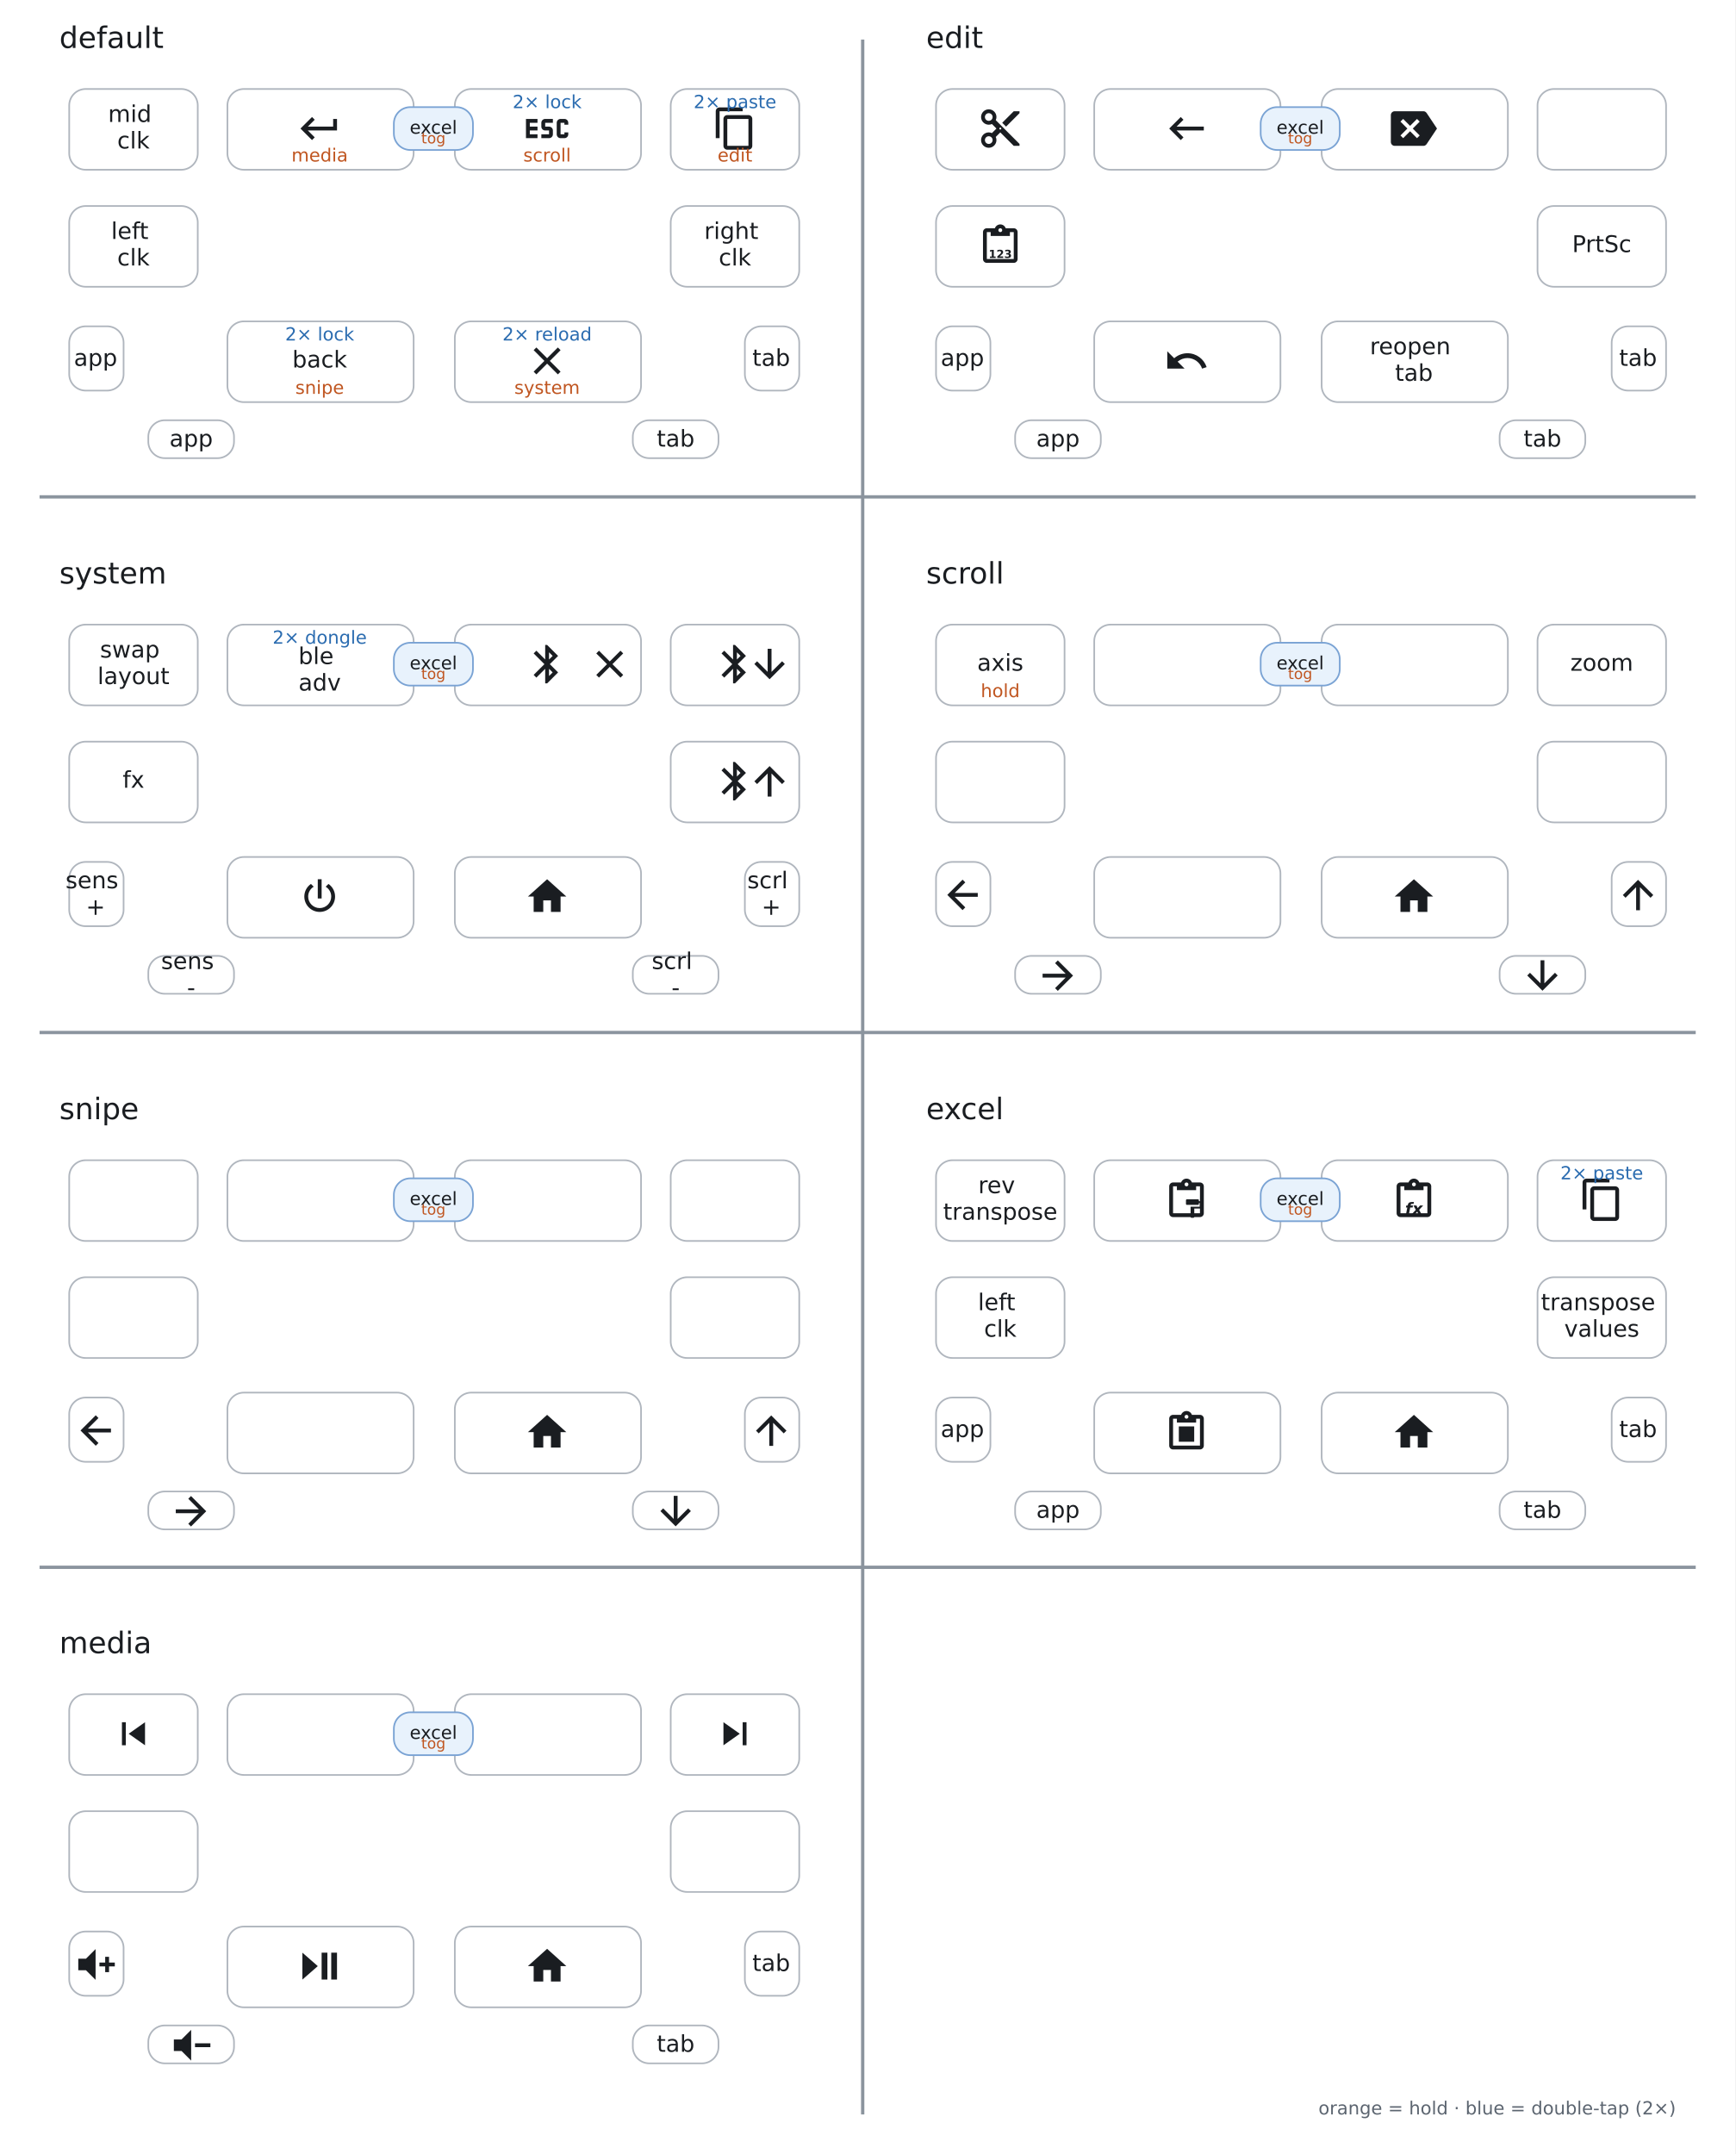
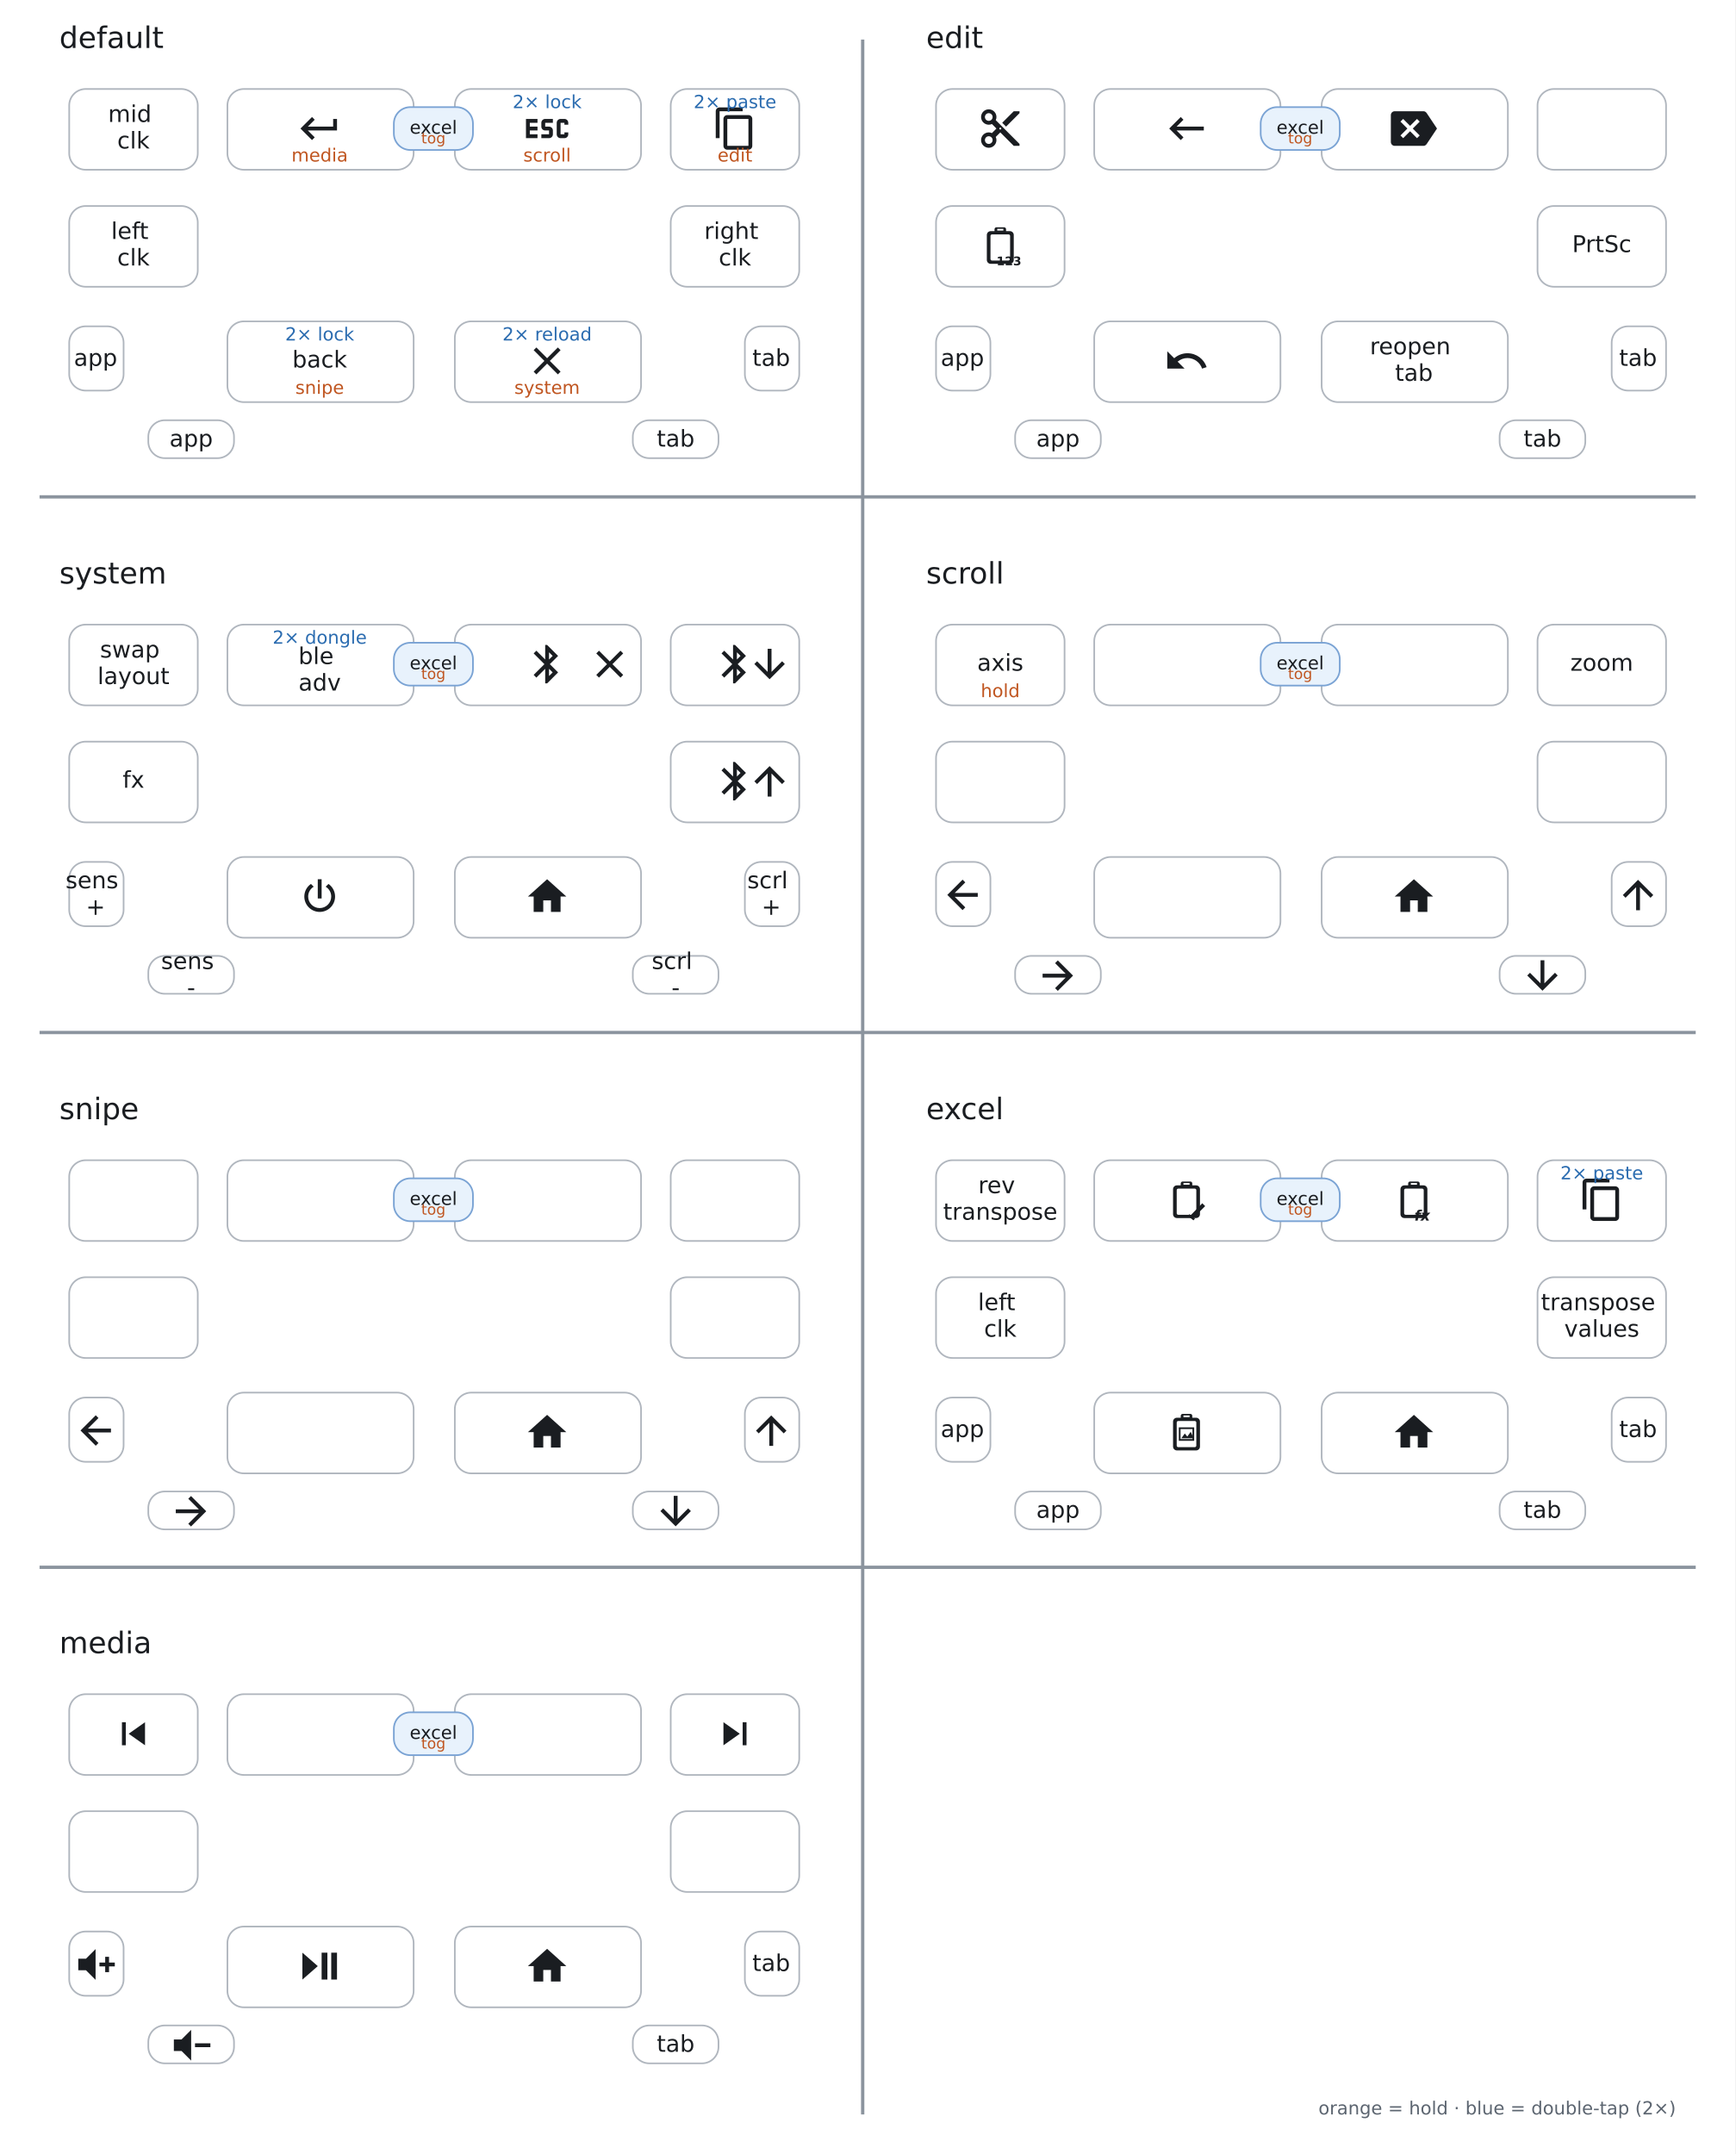
<svg xmlns="http://www.w3.org/2000/svg" xmlns:xlink="http://www.w3.org/1999/xlink" width="1053" height="1307.0" viewBox="0 0 1053 1307.0" class="keymap">
  <rect id="page-bg" width="100%" height="100%" fill="#ffffff" />
  <g id="layer-dividers" fill="none" stroke="#8b949e" stroke-width="2" stroke-linecap="butt">
    <line class="layer-divider-h" x1="24.0" y1="301.5" x2="1029.0" y2="301.5" />
    <line class="layer-divider-h" x1="24.0" y1="626.5" x2="1029.0" y2="626.5" />
    <line class="layer-divider-h" x1="24.0" y1="951.0" x2="1029.0" y2="951.0" />
    <line class="layer-divider-v" x1="523.5" y1="24.0" x2="523.5" y2="1283.0" />
  </g>
  <defs>/* start glyphs */
<symbol id="excel-copy-picture" viewBox="0 0 24 24">
-       <path fill="#1a1d21" d="M19,3H14.82C14.4,1.84 13.3,1 12,1C10.7,1 9.6,1.84 9.18,3H5A2,2 0 0,0 3,5V19A2,2 0 0,0 5,21H19A2,2 0 0,0 21,19V5A2,2 0 0,0 19,3M12,3A1,1 0 0,1 13,4A1,1 0 0,1 12,5A1,1 0 0,1 11,4A1,1 0 0,1 12,3M7,7H17V5H19V19H5V5H7V7Z" />
-       <path fill="#1a1d21" d="M8,9H16V17H8V9M9.5,15.5L11,13.5L12.25,15.1L14,12.5L15.5,15.5H9.5Z" />
+       <path fill="#1a1d21" fill-rule="evenodd" d="M7,4.5 H17 A2,2 0 0 1 19,6.5 V19.5 A2,2 0 0 1 17,21.5 H7 A2,2 0 0 1 5,19.5 V6.5 A2,2 0 0 1 7,4.5 Z M7.7,6.2 H16.3 A0.8,0.8 0 0 1 17.1,7 V19 A0.8,0.8 0 0 1 16.3,19.8 H7.7 A0.8,0.8 0 0 1 6.9,19 V7 A0.8,0.8 0 0 1 7.7,6.2 Z" />
+       <path fill="#1a1d21" fill-rule="evenodd" d="M10,2.5 H14 A1,1 0 0 1 15,3.5 V4.8 H9 V3.5 A1,1 0 0 1 10,2.5 Z M10.4,3.3 H13.6 V4.2 H10.4 Z" />
+       <path fill="#1a1d21" fill-rule="evenodd" d="M8,9.5 H16 V16.5 H8 Z M8.9,10.4 H15.1 V15.6 H8.9 Z" />
+       <path fill="#1a1d21" d="M9.3,15.2 11.1,12.7 12.4,14.3 14.2,11.8 15.7,15.2 Z" />
    </symbol>
    <symbol id="excel-paste-format" viewBox="0 0 24 24">
-       <path fill="#1a1d21" d="M19,3H14.82C14.4,1.84 13.3,1 12,1C10.7,1 9.6,1.84 9.18,3H5A2,2 0 0,0 3,5V19A2,2 0 0,0 5,21H19A2,2 0 0,0 21,19V5A2,2 0 0,0 19,3M12,3A1,1 0 0,1 13,4A1,1 0 0,1 12,5A1,1 0 0,1 11,4A1,1 0 0,1 12,3M7,7H17V5H19V19H5V5H7V7Z" />
-       <g transform="translate(9.8,10.8) scale(0.48)">
-         <path fill="#1a1d21" d="M18,4V3A1,1 0 0,0 17,2H5A1,1 0 0,0 4,3V7A1,1 0 0,0 5,8H17A1,1 0 0,0 18,7V6H19V10H9V21A1,1 0 0,0 10,22H12A1,1 0 0,0 13,21V12H21V4H18Z" />
+       <path fill="#1a1d21" fill-rule="evenodd" d="M7,4.5 H17 A2,2 0 0 1 19,6.5 V19.5 A2,2 0 0 1 17,21.5 H7 A2,2 0 0 1 5,19.5 V6.5 A2,2 0 0 1 7,4.5 Z M7.7,6.2 H16.3 A0.8,0.8 0 0 1 17.1,7 V19 A0.8,0.8 0 0 1 16.3,19.8 H7.7 A0.8,0.8 0 0 1 6.9,19 V7 A0.8,0.8 0 0 1 7.7,6.2 Z" />
+       <path fill="#1a1d21" fill-rule="evenodd" d="M10,2.5 H14 A1,1 0 0 1 15,3.5 V4.8 H9 V3.5 A1,1 0 0 1 10,2.5 Z M10.4,3.3 H13.6 V4.2 H10.4 Z" />
+       <g transform="translate(12.4,13.5)">
+         <path fill="#1a1d21" d="M7.8,0.3 9.3,1.8 3.5,7.6 1.6,8.1 2.1,6.2 Z" />
+         <path fill="#1a1d21" d="M0.3,6.9 3.2,9.2 4.0,8.3 1.1,6.0 Z" />
      </g>
    </symbol>
    <symbol id="excel-paste-formulas" viewBox="0 0 24 24">
-       <path fill="#1a1d21" d="M19,3H14.82C14.4,1.84 13.3,1 12,1C10.7,1 9.6,1.84 9.18,3H5A2,2 0 0,0 3,5V19A2,2 0 0,0 5,21H19A2,2 0 0,0 21,19V5A2,2 0 0,0 19,3M12,3A1,1 0 0,1 13,4A1,1 0 0,1 12,5A1,1 0 0,1 11,4A1,1 0 0,1 12,3M7,7H17V5H19V19H5V5H7V7Z" />
-       <text x="12" y="17.2" text-anchor="middle" font-family="DejaVu Sans" font-size="8.5" font-style="italic" font-weight="700" fill="#1a1d21">fx</text>
+       <path fill="#1a1d21" fill-rule="evenodd" d="M7,4.5 H17 A2,2 0 0 1 19,6.5 V19.5 A2,2 0 0 1 17,21.5 H7 A2,2 0 0 1 5,19.5 V6.5 A2,2 0 0 1 7,4.5 Z M7.7,6.2 H16.3 A0.8,0.8 0 0 1 17.1,7 V19 A0.8,0.8 0 0 1 16.3,19.8 H7.7 A0.8,0.8 0 0 1 6.9,19 V7 A0.8,0.8 0 0 1 7.7,6.2 Z" />
+       <path fill="#1a1d21" fill-rule="evenodd" d="M10,2.5 H14 A1,1 0 0 1 15,3.5 V4.8 H9 V3.5 A1,1 0 0 1 10,2.5 Z M10.4,3.3 H13.6 V4.2 H10.4 Z" />
+       <text x="16.3" y="20.7" text-anchor="middle" font-family="DejaVu Sans,sans-serif" font-size="7.5" font-style="italic" font-weight="700" fill="#1a1d21">fx</text>
    </symbol>
    <symbol id="excel-paste-values" viewBox="0 0 24 24">
-       <path fill="#1a1d21" d="M19,3H14.82C14.4,1.84 13.3,1 12,1C10.7,1 9.6,1.84 9.18,3H5A2,2 0 0,0 3,5V19A2,2 0 0,0 5,21H19A2,2 0 0,0 21,19V5A2,2 0 0,0 19,3M12,3A1,1 0 0,1 13,4A1,1 0 0,1 12,5A1,1 0 0,1 11,4A1,1 0 0,1 12,3M7,7H17V5H19V19H5V5H7V7Z" />
-       <text x="12" y="16.8" text-anchor="middle" font-family="DejaVu Sans" font-size="5.8" font-weight="700" fill="#1a1d21">123</text>
+       <path fill="#1a1d21" fill-rule="evenodd" d="M7,4.5 H17 A2,2 0 0 1 19,6.5 V19.5 A2,2 0 0 1 17,21.5 H7 A2,2 0 0 1 5,19.5 V6.5 A2,2 0 0 1 7,4.5 Z M7.7,6.2 H16.3 A0.8,0.8 0 0 1 17.1,7 V19 A0.8,0.8 0 0 1 16.3,19.8 H7.7 A0.8,0.8 0 0 1 6.9,19 V7 A0.8,0.8 0 0 1 7.7,6.2 Z" />
+       <path fill="#1a1d21" fill-rule="evenodd" d="M10,2.5 H14 A1,1 0 0 1 15,3.5 V4.8 H9 V3.5 A1,1 0 0 1 10,2.5 Z M10.4,3.3 H13.6 V4.2 H10.4 Z" />
+       <text x="16.5" y="20.5" text-anchor="middle" font-family="DejaVu Sans,sans-serif" font-size="6.2" font-weight="700" fill="#1a1d21">123</text>
    </symbol>
    <symbol id="mdi:arrow-down" viewBox="0 0 24 24">
      <path fill="#1a1d21" d="M11,4H13V16L18.5,10.5L19.92,11.92L12,19.84L4.08,11.92L5.5,10.5L11,16V4Z" />
    </symbol>
    <symbol id="mdi:arrow-left" viewBox="0 0 24 24">
      <path fill="#1a1d21" d="M20,11V13H8L13.5,18.5L12.08,19.92L4.16,12L12.08,4.08L13.5,5.5L8,11H20Z" />
    </symbol>
    <symbol id="mdi:arrow-right" viewBox="0 0 24 24">
      <path fill="#1a1d21" d="M4,11V13H16L10.5,18.5L11.92,19.92L19.84,12L11.92,4.08L10.5,5.5L16,11H4Z" />
    </symbol>
    <symbol id="mdi:arrow-up" viewBox="0 0 24 24">
      <path fill="#1a1d21" d="M13,20H11V8L5.5,13.5L4.08,12.08L12,4.16L19.92,12.08L18.5,13.5L13,8V20Z" />
    </symbol>
    <symbol id="mdi:backspace-reverse" viewBox="0 0 24 24">
      <path fill="#1a1d21" d="M2,21H17C17.7,21 18.2,20.6 18.6,20.1L24,12L18.6,3.9C18.2,3.4 17.7,3 17,3H2A2,2 0 0,0 0,5V19A2,2 0 0,0 2,21M5,8.4L6.4,7L10,10.6L13.6,7L15,8.4L11.4,12L15,15.6L13.6,17L10,13.4L6.4,17L5,15.6L8.6,12" />
    </symbol>
    <symbol id="mdi:bluetooth" viewBox="0 0 24 24">
      <path fill="#1a1d21" d="M14.88,16.29L13,18.17V14.41M13,5.83L14.88,7.71L13,9.58M17.71,7.71L12,2H11V9.58L6.41,5L5,6.41L10.59,12L5,17.58L6.41,19L11,14.41V22H12L17.71,16.29L13.41,12L17.71,7.71Z" />
    </symbol>
    <symbol id="mdi:close" viewBox="0 0 24 24">
      <path fill="#1a1d21" d="M19,6.41L17.59,5L12,10.59L6.41,5L5,6.41L10.59,12L5,17.59L6.41,19L12,13.41L17.59,19L19,17.59L13.41,12L19,6.41Z" />
    </symbol>
    <symbol id="mdi:content-copy" viewBox="0 0 24 24">
      <path fill="#1a1d21" d="M19,21H8V7H19M19,5H8A2,2 0 0,0 6,7V21A2,2 0 0,0 8,23H19A2,2 0 0,0 21,21V7A2,2 0 0,0 19,5M16,1H4A2,2 0 0,0 2,3V17H4V3H16V1Z" />
    </symbol>
    <symbol id="mdi:content-cut" viewBox="0 0 24 24">
      <path fill="#1a1d21" d="M19,3L13,9L15,11L22,4V3M12,12.5A0.5,0.5 0 0,1 11.5,12A0.5,0.5 0 0,1 12,11.5A0.5,0.5 0 0,1 12.5,12A0.5,0.5 0 0,1 12,12.5M6,20A2,2 0 0,1 4,18C4,16.89 4.9,16 6,16A2,2 0 0,1 8,18C8,19.11 7.1,20 6,20M6,8A2,2 0 0,1 4,6C4,4.89 4.9,4 6,4A2,2 0 0,1 8,6C8,7.11 7.1,8 6,8M9.64,7.64C9.87,7.14 10,6.59 10,6A4,4 0 0,0 6,2A4,4 0 0,0 2,6A4,4 0 0,0 6,10C6.59,10 7.14,9.87 7.64,9.64L10,12L7.64,14.36C7.14,14.13 6.59,14 6,14A4,4 0 0,0 2,18A4,4 0 0,0 6,22A4,4 0 0,0 10,18C10,17.41 9.87,16.86 9.64,16.36L12,14L19,21H22V20L9.64,7.64Z" />
    </symbol>
    <symbol id="mdi:home" viewBox="0 0 24 24">
      <path fill="#1a1d21" d="M10,20V14H14V20H19V12H22L12,3L2,12H5V20H10Z" />
    </symbol>
    <symbol id="mdi:keyboard-backspace" viewBox="0 0 24 24">
      <path fill="#1a1d21" d="M21,11H6.83L10.41,7.41L9,6L3,12L9,18L10.41,16.58L6.83,13H21V11Z" />
    </symbol>
    <symbol id="mdi:keyboard-esc" viewBox="0 0 24 24">
      <path fill="#1a1d21" d="M1 7H7V9H3V11H7V13H3V15H7V17H1V7M11 7H15V9H11V11H13C14.11 11 15 11.9 15 13V15C15 16.11 14.11 17 13 17H9V15H13V13H11C9.9 13 9 12.11 9 11V9C9 7.9 9.9 7 11 7M19 7H21C22.11 7 23 7.9 23 9V10H21V9H19V15H21V14H23V15C23 16.11 22.11 17 21 17H19C17.9 17 17 16.11 17 15V9C17 7.9 17.9 7 19 7Z" />
    </symbol>
    <symbol id="mdi:keyboard-return" viewBox="0 0 24 24">
      <path fill="#1a1d21" d="M19,7V11H5.83L9.41,7.41L8,6L2,12L8,18L9.41,16.58L5.83,13H21V7H19Z" />
    </symbol>
    <symbol id="mdi:play-pause" viewBox="0 0 24 24">
      <path fill="#1a1d21" d="M3,5V19L11,12M13,19H16V5H13M18,5V19H21V5" />
    </symbol>
    <symbol id="mdi:power" viewBox="0 0 24 24">
      <path fill="#1a1d21" d="M16.56,5.44L15.11,6.89C16.84,7.94 18,9.83 18,12A6,6 0 0,1 12,18A6,6 0 0,1 6,12C6,9.83 7.16,7.94 8.88,6.88L7.44,5.44C5.36,6.88 4,9.28 4,12A8,8 0 0,0 12,20A8,8 0 0,0 20,12C20,9.28 18.64,6.88 16.56,5.44M13,3H11V13H13" />
    </symbol>
    <symbol id="mdi:skip-next" viewBox="0 0 24 24">
      <path fill="#1a1d21" d="M16,18H18V6H16M6,18L14.5,12L6,6V18Z" />
    </symbol>
    <symbol id="mdi:skip-previous" viewBox="0 0 24 24">
      <path fill="#1a1d21" d="M6,18V6H8V18H6M9.5,12L18,6V18L9.5,12Z" />
    </symbol>
    <symbol id="mdi:undo" viewBox="0 0 24 24">
      <path fill="#1a1d21" d="M12.5,8C9.85,8 7.45,9 5.6,10.6L2,7V16H11L7.38,12.38C8.77,11.22 10.54,10.5 12.5,10.5C16.04,10.5 19.05,12.81 20.1,16L22.47,15.22C21.08,11.03 17.15,8 12.5,8Z" />
    </symbol>
    <symbol id="mdi:volume-minus" viewBox="0 0 24 24">
      <path fill="#1a1d21" d="M3,9H7L12,4V20L7,15H3V9M14,11H22V13H14V11Z" />
    </symbol>
    <symbol id="mdi:volume-plus" viewBox="0 0 24 24">
      <path fill="#1a1d21" d="M3,9H7L12,4V20L7,15H3V9M14,11H17V8H19V11H22V13H19V16H17V13H14V11Z" />
    </symbol>
  </defs>/* end glyphs */
<style>/* inherit to force styles through use tags */
svg path {
    fill: inherit;
}

/* font and background color specifications */
svg.keymap {
    font-family: SFMono-Regular,Consolas,Liberation Mono,Menlo,monospace;
    font-size: 14px;
    font-kerning: normal;
    text-rendering: optimizeLegibility;
    fill: #24292e;
}

/* default key styling */
rect.key {
    fill: #f6f8fa;
}

rect.key, rect.combo {
    stroke: #c9cccf;
    stroke-width: 1;
}

/* default key side styling, only used is draw_key_sides is set */
rect.side {
    filter: brightness(90%);
}

/* color accent for combo boxes */
rect.combo, rect.combo-separate {
    fill: #cdf;
}

/* color accent for held keys */
rect.held, rect.combo.held {
    fill: #fdd;
}

/* color accent for ghost (optional) keys */
rect.ghost, rect.combo.ghost {
    stroke-dasharray: 4, 4;
    stroke-width: 2;
}

text {
    text-anchor: middle;
    dominant-baseline: middle;
}

/* styling for layer labels */
text.label {
    font-weight: bold;
    text-anchor: start;
    stroke: white;
    stroke-width: 4;
    paint-order: stroke;
}

/* styling for optional footer */
text.footer {
    text-anchor: end;
    dominant-baseline: auto;
    stroke: white;
    stroke-width: 4;
    paint-order: stroke;
}

/* styling for combo tap, and key non-tap label text */
text.combo, text.hold, text.shifted, text.left, text.right, text.tl, text.tr, text.bl, text.br {
    font-size: 11px;
}

text.hold, text.bl, text.br {
    text-anchor: middle;
    dominant-baseline: auto;
}

text.shifted, text.tl, text.tr {
    text-anchor: middle;
    dominant-baseline: hanging;
}

text.left, text.tl, text.bl {
    text-anchor: start;
}

text.right, text.tr, text.br {
    text-anchor: end;
}

text.layer-activator {
    text-decoration: underline;
}

/* styling for hold/shifted label text in combo box */
text.combo.hold, text.combo.shifted, text.combo.left, text.combo.right {
    font-size: 8px;
}

/* lighter symbol for transparent keys */
text.trans {
    fill: #7b7e81;
}

/* styling for combo dendrons */
path.combo {
    stroke-width: 1;
    stroke: gray;
    fill: none;
}

/* Start Tabler Icons Cleanup */
/* cannot use height/width with glyphs */
.icon-tabler &gt; path {
    fill: inherit;
    stroke: inherit;
    stroke-width: 2;
}
/* hide tabler's default box */
.icon-tabler &gt; path[stroke="none"][fill="none"] {
    visibility: hidden;
}
/* End Tabler Icons Cleanup */

svg.keymap {
  font-family: "DejaVu Sans", "Segoe UI", sans-serif;
  font-size: 15px;
  font-weight: 400;
  fill: #1a1d21;
}
#layer-dividers line, line.layer-divider-h, line.layer-divider-v {
  stroke: #8b949e;
  stroke-width: 2;
}
rect.key {
  fill: #ffffff;
  stroke: #b0b6be;
  stroke-width: 1;
}
rect.combo, rect.combo-separate {
  fill: #e8f2fc;
  stroke: #7aa3d4;
  stroke-width: 1;
}
rect.held, rect.combo.held {
  fill: #ffe8c8;
  stroke: #c05621;
}
rect.ghost, rect.combo.ghost {
  stroke: #a0a6ad;
  stroke-dasharray: 5, 4;
  fill: #f4f5f6;
}
text.label {
  font-size: 18px;
  font-weight: 400 !important;
  letter-spacing: 0;
  stroke: #ffffff;
  stroke-width: 5;
  paint-order: stroke;
}
text.footer {
  font-size: 11px;
  font-weight: 400;
  fill: #5c6570;
  stroke: none;
}
text.key.tap {
  font-size: 14px;
  font-weight: 400;
}
text.hold, text.shifted, text.left, text.right, text.tl, text.tr, text.bl, text.br, text.combo {
  font-size: 11px;
  font-weight: 400;
}
text.hold {
  fill: #c05621;
}
text.shifted {
  fill: #2b6cb0;
}
text.combo.tap {
  font-size: 11px;
  font-weight: 400;
}
text.combo.hold, text.combo.shifted {
  font-size: 9px;
  font-weight: 400;
}
text.trans {
  fill: #c5c9ce;
}
path.combo {
  stroke: #2b6cb0;
  stroke-width: 1.5;
}
</style>
  <g transform="translate(36, 0.0)" class="layer-default">
    <text x="0" y="24" class="label" id="default">default</text>
    <g transform="translate(0, 48)">
      <g transform="translate(158, 30)" class="key keypos-0">
        <rect rx="10" ry="10" x="-56" y="-24" width="113" height="49" class="key" />
        <use href="#mdi:keyboard-return" xlink:href="#mdi:keyboard-return" x="-14" y="-14" height="28" width="28.0" class="key tap glyph mdi:keyboard-return" />
        <text x="0" y="20" class="key hold">media</text>
      </g>
      <g transform="translate(296, 30)" class="key keypos-1">
        <rect rx="10" ry="10" x="-56" y="-24" width="113" height="49" class="key" />
        <use href="#mdi:keyboard-esc" xlink:href="#mdi:keyboard-esc" x="-14" y="-14" height="28" width="28.0" class="key tap glyph mdi:keyboard-esc" />
        <text x="0" y="20" class="key hold">scroll</text>
        <text x="0" y="-20" class="key shifted">2× lock</text>
      </g>
      <g transform="translate(45, 30)" class="key keypos-2">
        <rect rx="10" ry="10" x="-39" y="-24" width="78" height="49" class="key" />
        <text x="0" y="0" class="key tap">
          <tspan x="0" dy="-0.57em">mid</tspan>
          <tspan x="0" dy="1.15em">clk</tspan>
        </text>
      </g>
      <g transform="translate(410, 30)" class="key keypos-3">
        <rect rx="10" ry="10" x="-39" y="-24" width="78" height="49" class="key" />
        <use href="#mdi:content-copy" xlink:href="#mdi:content-copy" x="-14" y="-14" height="28" width="28.0" class="key tap glyph mdi:content-copy" />
        <text x="0" y="20" class="key hold">edit</text>
        <text x="0" y="-20" class="key shifted">2× paste</text>
      </g>
      <g transform="translate(45, 101)" class="key keypos-4">
        <rect rx="10" ry="10" x="-39" y="-24" width="78" height="49" class="key" />
        <text x="0" y="0" class="key tap">
          <tspan x="0" dy="-0.57em">left</tspan>
          <tspan x="0" dy="1.15em">clk</tspan>
        </text>
      </g>
      <g transform="translate(410, 101)" class="key keypos-5">
        <rect rx="10" ry="10" x="-39" y="-24" width="78" height="49" class="key" />
        <text x="0" y="0" class="key tap">
          <tspan x="0" dy="-0.57em">right</tspan>
          <tspan x="0" dy="1.15em">clk</tspan>
        </text>
      </g>
      <g transform="translate(158, 171)" class="key keypos-6">
        <rect rx="10" ry="10" x="-56" y="-24" width="113" height="49" class="key" />
        <text x="0" y="0" class="key tap">back</text>
        <text x="0" y="20" class="key hold">snipe</text>
        <text x="0" y="-20" class="key shifted">2× lock</text>
      </g>
      <g transform="translate(296, 171)" class="key keypos-7">
        <rect rx="10" ry="10" x="-56" y="-24" width="113" height="49" class="key" />
        <use href="#mdi:close" xlink:href="#mdi:close" x="-14" y="-14" height="28" width="28.0" class="key tap glyph mdi:close" />
        <text x="0" y="20" class="key hold">system</text>
        <text x="0" y="-20" class="key shifted">2× reload</text>
      </g>
      <g transform="translate(22, 170)" class="key keypos-8">
        <rect rx="10" ry="10" x="-16" y="-20" width="33" height="39" class="key" />
        <text x="0" y="0" class="key tap">app</text>
      </g>
      <g transform="translate(432, 170)" class="key keypos-9">
        <rect rx="10" ry="10" x="-16" y="-20" width="33" height="39" class="key" />
        <text x="0" y="0" class="key tap">tab</text>
      </g>
      <g transform="translate(80, 219)" class="key keypos-10">
        <rect rx="10" ry="10" x="-26" y="-12" width="52" height="23" class="key" />
        <text x="0" y="0" class="key tap">app</text>
      </g>
      <g transform="translate(374, 219)" class="key keypos-11">
        <rect rx="10" ry="10" x="-26" y="-12" width="52" height="23" class="key" />
        <text x="0" y="0" class="key tap">tab</text>
      </g>
      <g class="combo combopos-0">
        <rect rx="10" ry="10" x="203" y="17" width="48" height="26" class="combo" />
        <text x="227" y="30" class="combo tap">excel</text>
        <text x="227" y="39" class="combo hold">tog</text>
      </g>
    </g>
  </g>
  <g transform="translate(562, 0.0)" class="layer-edit">
    <text x="0" y="24" class="label" id="edit">edit</text>
    <g transform="translate(0, 48)">
      <g transform="translate(158, 30)" class="key keypos-0">
        <rect rx="10" ry="10" x="-56" y="-24" width="113" height="49" class="key" />
        <use href="#mdi:keyboard-backspace" xlink:href="#mdi:keyboard-backspace" x="-14" y="-14" height="28" width="28.0" class="key tap glyph mdi:keyboard-backspace" />
      </g>
      <g transform="translate(296, 30)" class="key keypos-1">
        <rect rx="10" ry="10" x="-56" y="-24" width="113" height="49" class="key" />
        <use href="#mdi:backspace-reverse" xlink:href="#mdi:backspace-reverse" x="-14" y="-14" height="28" width="28.0" class="key tap glyph mdi:backspace-reverse" />
      </g>
      <g transform="translate(45, 30)" class="key keypos-2">
        <rect rx="10" ry="10" x="-39" y="-24" width="78" height="49" class="key" />
        <use href="#mdi:content-cut" xlink:href="#mdi:content-cut" x="-14" y="-14" height="28" width="28.0" class="key tap glyph mdi:content-cut" />
      </g>
      <g transform="translate(410, 30)" class="key keypos-3">
        <rect rx="10" ry="10" x="-39" y="-24" width="78" height="49" class="key" />
      </g>
      <g transform="translate(45, 101)" class="key keypos-4">
        <rect rx="10" ry="10" x="-39" y="-24" width="78" height="49" class="key" />
        <use href="#excel-paste-values" xlink:href="#excel-paste-values" x="-14" y="-14" height="28" width="28.0" class="key tap glyph excel-paste-values" />
      </g>
      <g transform="translate(410, 101)" class="key keypos-5">
        <rect rx="10" ry="10" x="-39" y="-24" width="78" height="49" class="key" />
        <text x="0" y="0" class="key tap">PrtSc</text>
      </g>
      <g transform="translate(158, 171)" class="key keypos-6">
        <rect rx="10" ry="10" x="-56" y="-24" width="113" height="49" class="key" />
        <use href="#mdi:undo" xlink:href="#mdi:undo" x="-14" y="-14" height="28" width="28.0" class="key tap glyph mdi:undo" />
      </g>
      <g transform="translate(296, 171)" class="key keypos-7">
        <rect rx="10" ry="10" x="-56" y="-24" width="113" height="49" class="key" />
        <text x="0" y="0" class="key tap">
          <tspan x="0" dy="-0.57em">reopen</tspan>
          <tspan x="0" dy="1.15em">tab</tspan>
        </text>
      </g>
      <g transform="translate(22, 170)" class="key keypos-8">
        <rect rx="10" ry="10" x="-16" y="-20" width="33" height="39" class="key" />
        <text x="0" y="0" class="key tap">app</text>
      </g>
      <g transform="translate(432, 170)" class="key keypos-9">
        <rect rx="10" ry="10" x="-16" y="-20" width="33" height="39" class="key" />
        <text x="0" y="0" class="key tap">tab</text>
      </g>
      <g transform="translate(80, 219)" class="key keypos-10">
        <rect rx="10" ry="10" x="-26" y="-12" width="52" height="23" class="key" />
        <text x="0" y="0" class="key tap">app</text>
      </g>
      <g transform="translate(374, 219)" class="key keypos-11">
        <rect rx="10" ry="10" x="-26" y="-12" width="52" height="23" class="key" />
        <text x="0" y="0" class="key tap">tab</text>
      </g>
      <g class="combo combopos-0">
        <rect rx="10" ry="10" x="203" y="17" width="48" height="26" class="combo" />
        <text x="227" y="30" class="combo tap">excel</text>
        <text x="227" y="39" class="combo hold">tog</text>
      </g>
    </g>
  </g>
  <g transform="translate(36, 325.0)" class="layer-system">
    <text x="0" y="24" class="label" id="system">system</text>
    <g transform="translate(0, 48)">
      <g transform="translate(158, 30)" class="key keypos-0">
        <rect rx="10" ry="10" x="-56" y="-24" width="113" height="49" class="key" />
        <text x="0" y="0" class="key tap">
          <tspan x="0" dy="-0.29em">ble</tspan>
          <tspan x="0" dy="1.15em">adv</tspan>
        </text>
        <text x="0" y="-20" class="key shifted">2× dongle</text>
      </g>
      <g transform="translate(296, 30)" class="key keypos-1">
        <rect rx="10" ry="10" x="-56" y="-24" width="113" height="49" class="key" />
        <use href="#mdi:bluetooth" xlink:href="#mdi:bluetooth" x="-14" y="-14" height="28" width="28.0" class="key tap glyph mdi:bluetooth" />
        <use href="#mdi:close" xlink:href="#mdi:close" x="24" y="-14" height="28" width="28.0" class="key right glyph mdi:close" />
      </g>
      <g transform="translate(45, 30)" class="key keypos-2">
        <rect rx="10" ry="10" x="-39" y="-24" width="78" height="49" class="key" />
        <text x="0" y="0" class="key tap">
          <tspan x="0" dy="-0.57em">swap</tspan>
          <tspan x="0" dy="1.15em">layout</tspan>
        </text>
      </g>
      <g transform="translate(410, 30)" class="key keypos-3">
        <rect rx="10" ry="10" x="-39" y="-24" width="78" height="49" class="key" />
        <use href="#mdi:bluetooth" xlink:href="#mdi:bluetooth" x="-14" y="-14" height="28" width="28.0" class="key tap glyph mdi:bluetooth" />
        <use href="#mdi:arrow-down" xlink:href="#mdi:arrow-down" x="7" y="-14" height="28" width="28.0" class="key right glyph mdi:arrow-down" />
      </g>
      <g transform="translate(45, 101)" class="key keypos-4">
        <rect rx="10" ry="10" x="-39" y="-24" width="78" height="49" class="key" />
        <text x="0" y="0" class="key tap">fx</text>
      </g>
      <g transform="translate(410, 101)" class="key keypos-5">
        <rect rx="10" ry="10" x="-39" y="-24" width="78" height="49" class="key" />
        <use href="#mdi:bluetooth" xlink:href="#mdi:bluetooth" x="-14" y="-14" height="28" width="28.0" class="key tap glyph mdi:bluetooth" />
        <use href="#mdi:arrow-up" xlink:href="#mdi:arrow-up" x="7" y="-14" height="28" width="28.0" class="key right glyph mdi:arrow-up" />
      </g>
      <g transform="translate(158, 171)" class="key keypos-6">
        <rect rx="10" ry="10" x="-56" y="-24" width="113" height="49" class="key" />
        <use href="#mdi:power" xlink:href="#mdi:power" x="-14" y="-14" height="28" width="28.0" class="key tap glyph mdi:power" />
      </g>
      <g transform="translate(296, 171)" class="key keypos-7">
        <rect rx="10" ry="10" x="-56" y="-24" width="113" height="49" class="key" />
        <use href="#mdi:home" xlink:href="#mdi:home" x="-14" y="-14" height="28" width="28.0" class="key tap glyph mdi:home" />
      </g>
      <g transform="translate(22, 170)" class="key keypos-8">
        <rect rx="10" ry="10" x="-16" y="-20" width="33" height="39" class="key" />
        <text x="0" y="0" class="key tap">
          <tspan x="0" dy="-0.57em">sens</tspan>
          <tspan x="0" dy="1.15em">+</tspan>
        </text>
      </g>
      <g transform="translate(432, 170)" class="key keypos-9">
        <rect rx="10" ry="10" x="-16" y="-20" width="33" height="39" class="key" />
        <text x="0" y="0" class="key tap">
          <tspan x="0" dy="-0.57em">scrl</tspan>
          <tspan x="0" dy="1.15em">+</tspan>
        </text>
      </g>
      <g transform="translate(80, 219)" class="key keypos-10">
        <rect rx="10" ry="10" x="-26" y="-12" width="52" height="23" class="key" />
        <text x="0" y="0" class="key tap">
          <tspan x="0" dy="-0.57em">sens</tspan>
          <tspan x="0" dy="1.15em">-</tspan>
        </text>
      </g>
      <g transform="translate(374, 219)" class="key keypos-11">
        <rect rx="10" ry="10" x="-26" y="-12" width="52" height="23" class="key" />
        <text x="0" y="0" class="key tap">
          <tspan x="0" dy="-0.57em">scrl</tspan>
          <tspan x="0" dy="1.15em">-</tspan>
        </text>
      </g>
      <g class="combo combopos-0">
        <rect rx="10" ry="10" x="203" y="17" width="48" height="26" class="combo" />
        <text x="227" y="30" class="combo tap">excel</text>
        <text x="227" y="39" class="combo hold">tog</text>
      </g>
    </g>
  </g>
  <g transform="translate(562, 325.0)" class="layer-scroll">
    <text x="0" y="24" class="label" id="scroll">scroll</text>
    <g transform="translate(0, 48)">
      <g transform="translate(158, 30)" class="key keypos-0">
        <rect rx="10" ry="10" x="-56" y="-24" width="113" height="49" class="key" />
      </g>
      <g transform="translate(296, 30)" class="key keypos-1">
        <rect rx="10" ry="10" x="-56" y="-24" width="113" height="49" class="key" />
      </g>
      <g transform="translate(45, 30)" class="key keypos-2">
        <rect rx="10" ry="10" x="-39" y="-24" width="78" height="49" class="key" />
        <text x="0" y="0" class="key tap">axis</text>
        <text x="0" y="20" class="key hold">hold</text>
      </g>
      <g transform="translate(410, 30)" class="key keypos-3">
        <rect rx="10" ry="10" x="-39" y="-24" width="78" height="49" class="key" />
        <text x="0" y="0" class="key tap">zoom</text>
      </g>
      <g transform="translate(45, 101)" class="key keypos-4">
        <rect rx="10" ry="10" x="-39" y="-24" width="78" height="49" class="key" />
      </g>
      <g transform="translate(410, 101)" class="key keypos-5">
        <rect rx="10" ry="10" x="-39" y="-24" width="78" height="49" class="key" />
      </g>
      <g transform="translate(158, 171)" class="key keypos-6">
        <rect rx="10" ry="10" x="-56" y="-24" width="113" height="49" class="key" />
      </g>
      <g transform="translate(296, 171)" class="key keypos-7">
        <rect rx="10" ry="10" x="-56" y="-24" width="113" height="49" class="key" />
        <use href="#mdi:home" xlink:href="#mdi:home" x="-14" y="-14" height="28" width="28.0" class="key tap glyph mdi:home" />
      </g>
      <g transform="translate(22, 170)" class="key keypos-8">
        <rect rx="10" ry="10" x="-16" y="-20" width="33" height="39" class="key" />
        <use href="#mdi:arrow-left" xlink:href="#mdi:arrow-left" x="-14" y="-14" height="28" width="28.0" class="key tap glyph mdi:arrow-left" />
      </g>
      <g transform="translate(432, 170)" class="key keypos-9">
        <rect rx="10" ry="10" x="-16" y="-20" width="33" height="39" class="key" />
        <use href="#mdi:arrow-up" xlink:href="#mdi:arrow-up" x="-14" y="-14" height="28" width="28.0" class="key tap glyph mdi:arrow-up" />
      </g>
      <g transform="translate(80, 219)" class="key keypos-10">
        <rect rx="10" ry="10" x="-26" y="-12" width="52" height="23" class="key" />
        <use href="#mdi:arrow-right" xlink:href="#mdi:arrow-right" x="-14" y="-14" height="28" width="28.0" class="key tap glyph mdi:arrow-right" />
      </g>
      <g transform="translate(374, 219)" class="key keypos-11">
        <rect rx="10" ry="10" x="-26" y="-12" width="52" height="23" class="key" />
        <use href="#mdi:arrow-down" xlink:href="#mdi:arrow-down" x="-14" y="-14" height="28" width="28.0" class="key tap glyph mdi:arrow-down" />
      </g>
      <g class="combo combopos-0">
        <rect rx="10" ry="10" x="203" y="17" width="48" height="26" class="combo" />
        <text x="227" y="30" class="combo tap">excel</text>
        <text x="227" y="39" class="combo hold">tog</text>
      </g>
    </g>
  </g>
  <g transform="translate(36, 650.0)" class="layer-snipe">
    <text x="0" y="24" class="label" id="snipe">snipe</text>
    <g transform="translate(0, 48)">
      <g transform="translate(158, 30)" class="key keypos-0">
        <rect rx="10" ry="10" x="-56" y="-24" width="113" height="49" class="key" />
      </g>
      <g transform="translate(296, 30)" class="key keypos-1">
        <rect rx="10" ry="10" x="-56" y="-24" width="113" height="49" class="key" />
      </g>
      <g transform="translate(45, 30)" class="key keypos-2">
        <rect rx="10" ry="10" x="-39" y="-24" width="78" height="49" class="key" />
      </g>
      <g transform="translate(410, 30)" class="key keypos-3">
        <rect rx="10" ry="10" x="-39" y="-24" width="78" height="49" class="key" />
      </g>
      <g transform="translate(45, 101)" class="key keypos-4">
        <rect rx="10" ry="10" x="-39" y="-24" width="78" height="49" class="key" />
      </g>
      <g transform="translate(410, 101)" class="key keypos-5">
        <rect rx="10" ry="10" x="-39" y="-24" width="78" height="49" class="key" />
      </g>
      <g transform="translate(158, 171)" class="key keypos-6">
        <rect rx="10" ry="10" x="-56" y="-24" width="113" height="49" class="key" />
      </g>
      <g transform="translate(296, 171)" class="key keypos-7">
        <rect rx="10" ry="10" x="-56" y="-24" width="113" height="49" class="key" />
        <use href="#mdi:home" xlink:href="#mdi:home" x="-14" y="-14" height="28" width="28.0" class="key tap glyph mdi:home" />
      </g>
      <g transform="translate(22, 170)" class="key keypos-8">
        <rect rx="10" ry="10" x="-16" y="-20" width="33" height="39" class="key" />
        <use href="#mdi:arrow-left" xlink:href="#mdi:arrow-left" x="-14" y="-14" height="28" width="28.0" class="key tap glyph mdi:arrow-left" />
      </g>
      <g transform="translate(432, 170)" class="key keypos-9">
        <rect rx="10" ry="10" x="-16" y="-20" width="33" height="39" class="key" />
        <use href="#mdi:arrow-up" xlink:href="#mdi:arrow-up" x="-14" y="-14" height="28" width="28.0" class="key tap glyph mdi:arrow-up" />
      </g>
      <g transform="translate(80, 219)" class="key keypos-10">
        <rect rx="10" ry="10" x="-26" y="-12" width="52" height="23" class="key" />
        <use href="#mdi:arrow-right" xlink:href="#mdi:arrow-right" x="-14" y="-14" height="28" width="28.0" class="key tap glyph mdi:arrow-right" />
      </g>
      <g transform="translate(374, 219)" class="key keypos-11">
        <rect rx="10" ry="10" x="-26" y="-12" width="52" height="23" class="key" />
        <use href="#mdi:arrow-down" xlink:href="#mdi:arrow-down" x="-14" y="-14" height="28" width="28.0" class="key tap glyph mdi:arrow-down" />
      </g>
      <g class="combo combopos-0">
        <rect rx="10" ry="10" x="203" y="17" width="48" height="26" class="combo" />
        <text x="227" y="30" class="combo tap">excel</text>
        <text x="227" y="39" class="combo hold">tog</text>
      </g>
    </g>
  </g>
  <g transform="translate(562, 650.0)" class="layer-excel">
    <text x="0" y="24" class="label" id="excel">excel</text>
    <g transform="translate(0, 48)">
      <g transform="translate(158, 30)" class="key keypos-0">
        <rect rx="10" ry="10" x="-56" y="-24" width="113" height="49" class="key" />
        <use href="#excel-paste-format" xlink:href="#excel-paste-format" x="-14" y="-14" height="28" width="28.0" class="key tap glyph excel-paste-format" />
      </g>
      <g transform="translate(296, 30)" class="key keypos-1">
        <rect rx="10" ry="10" x="-56" y="-24" width="113" height="49" class="key" />
        <use href="#excel-paste-formulas" xlink:href="#excel-paste-formulas" x="-14" y="-14" height="28" width="28.0" class="key tap glyph excel-paste-formulas" />
      </g>
      <g transform="translate(45, 30)" class="key keypos-2">
        <rect rx="10" ry="10" x="-39" y="-24" width="78" height="49" class="key" />
        <text x="0" y="0" class="key tap">
          <tspan x="0" dy="-0.57em">rev</tspan>
          <tspan x="0" dy="1.15em">transpose</tspan>
        </text>
      </g>
      <g transform="translate(410, 30)" class="key keypos-3">
        <rect rx="10" ry="10" x="-39" y="-24" width="78" height="49" class="key" />
        <use href="#mdi:content-copy" xlink:href="#mdi:content-copy" x="-14" y="-14" height="28" width="28.0" class="key tap glyph mdi:content-copy" />
        <text x="0" y="-20" class="key shifted">2× paste</text>
      </g>
      <g transform="translate(45, 101)" class="key keypos-4">
        <rect rx="10" ry="10" x="-39" y="-24" width="78" height="49" class="key" />
        <text x="0" y="0" class="key tap">
          <tspan x="0" dy="-0.57em">left</tspan>
          <tspan x="0" dy="1.15em">clk</tspan>
        </text>
      </g>
      <g transform="translate(410, 101)" class="key keypos-5">
        <rect rx="10" ry="10" x="-39" y="-24" width="78" height="49" class="key" />
        <text x="0" y="0" class="key tap">
          <tspan x="0" dy="-0.57em">transpose</tspan>
          <tspan x="0" dy="1.15em">values</tspan>
        </text>
      </g>
      <g transform="translate(158, 171)" class="key keypos-6">
        <rect rx="10" ry="10" x="-56" y="-24" width="113" height="49" class="key" />
        <use href="#excel-copy-picture" xlink:href="#excel-copy-picture" x="-14" y="-14" height="28" width="28.0" class="key tap glyph excel-copy-picture" />
      </g>
      <g transform="translate(296, 171)" class="key keypos-7">
        <rect rx="10" ry="10" x="-56" y="-24" width="113" height="49" class="key" />
        <use href="#mdi:home" xlink:href="#mdi:home" x="-14" y="-14" height="28" width="28.0" class="key tap glyph mdi:home" />
      </g>
      <g transform="translate(22, 170)" class="key keypos-8">
        <rect rx="10" ry="10" x="-16" y="-20" width="33" height="39" class="key" />
        <text x="0" y="0" class="key tap">app</text>
      </g>
      <g transform="translate(432, 170)" class="key keypos-9">
        <rect rx="10" ry="10" x="-16" y="-20" width="33" height="39" class="key" />
        <text x="0" y="0" class="key tap">tab</text>
      </g>
      <g transform="translate(80, 219)" class="key keypos-10">
        <rect rx="10" ry="10" x="-26" y="-12" width="52" height="23" class="key" />
        <text x="0" y="0" class="key tap">app</text>
      </g>
      <g transform="translate(374, 219)" class="key keypos-11">
        <rect rx="10" ry="10" x="-26" y="-12" width="52" height="23" class="key" />
        <text x="0" y="0" class="key tap">tab</text>
      </g>
      <g class="combo combopos-0">
        <rect rx="10" ry="10" x="203" y="17" width="48" height="26" class="combo" />
        <text x="227" y="30" class="combo tap">excel</text>
        <text x="227" y="39" class="combo hold">tog</text>
      </g>
    </g>
  </g>
  <g transform="translate(36, 974.0)" class="layer-media">
    <text x="0" y="24" class="label" id="media">media</text>
    <g transform="translate(0, 48)">
      <g transform="translate(158, 30)" class="key keypos-0">
        <rect rx="10" ry="10" x="-56" y="-24" width="113" height="49" class="key" />
      </g>
      <g transform="translate(296, 30)" class="key keypos-1">
        <rect rx="10" ry="10" x="-56" y="-24" width="113" height="49" class="key" />
      </g>
      <g transform="translate(45, 30)" class="key keypos-2">
        <rect rx="10" ry="10" x="-39" y="-24" width="78" height="49" class="key" />
        <use href="#mdi:skip-previous" xlink:href="#mdi:skip-previous" x="-14" y="-14" height="28" width="28.0" class="key tap glyph mdi:skip-previous" />
      </g>
      <g transform="translate(410, 30)" class="key keypos-3">
        <rect rx="10" ry="10" x="-39" y="-24" width="78" height="49" class="key" />
        <use href="#mdi:skip-next" xlink:href="#mdi:skip-next" x="-14" y="-14" height="28" width="28.0" class="key tap glyph mdi:skip-next" />
      </g>
      <g transform="translate(45, 101)" class="key keypos-4">
        <rect rx="10" ry="10" x="-39" y="-24" width="78" height="49" class="key" />
      </g>
      <g transform="translate(410, 101)" class="key keypos-5">
        <rect rx="10" ry="10" x="-39" y="-24" width="78" height="49" class="key" />
      </g>
      <g transform="translate(158, 171)" class="key keypos-6">
        <rect rx="10" ry="10" x="-56" y="-24" width="113" height="49" class="key" />
        <use href="#mdi:play-pause" xlink:href="#mdi:play-pause" x="-14" y="-14" height="28" width="28.0" class="key tap glyph mdi:play-pause" />
      </g>
      <g transform="translate(296, 171)" class="key keypos-7">
        <rect rx="10" ry="10" x="-56" y="-24" width="113" height="49" class="key" />
        <use href="#mdi:home" xlink:href="#mdi:home" x="-14" y="-14" height="28" width="28.0" class="key tap glyph mdi:home" />
      </g>
      <g transform="translate(22, 170)" class="key keypos-8">
        <rect rx="10" ry="10" x="-16" y="-20" width="33" height="39" class="key" />
        <use href="#mdi:volume-plus" xlink:href="#mdi:volume-plus" x="-14" y="-14" height="28" width="28.0" class="key tap glyph mdi:volume-plus" />
      </g>
      <g transform="translate(432, 170)" class="key keypos-9">
        <rect rx="10" ry="10" x="-16" y="-20" width="33" height="39" class="key" />
        <text x="0" y="0" class="key tap">tab</text>
      </g>
      <g transform="translate(80, 219)" class="key keypos-10">
        <rect rx="10" ry="10" x="-26" y="-12" width="52" height="23" class="key" />
        <use href="#mdi:volume-minus" xlink:href="#mdi:volume-minus" x="-14" y="-14" height="28" width="28.0" class="key tap glyph mdi:volume-minus" />
      </g>
      <g transform="translate(374, 219)" class="key keypos-11">
        <rect rx="10" ry="10" x="-26" y="-12" width="52" height="23" class="key" />
        <text x="0" y="0" class="key tap">tab</text>
      </g>
      <g class="combo combopos-0">
        <rect rx="10" ry="10" x="203" y="17" width="48" height="26" class="combo" />
        <text x="227" y="30" class="combo tap">excel</text>
        <text x="227" y="39" class="combo hold">tog</text>
      </g>
    </g>
  </g>
  <text x="1017.0" y="1283.0" class="footer">orange = hold · blue = double-tap (2×)</text>
</svg>
